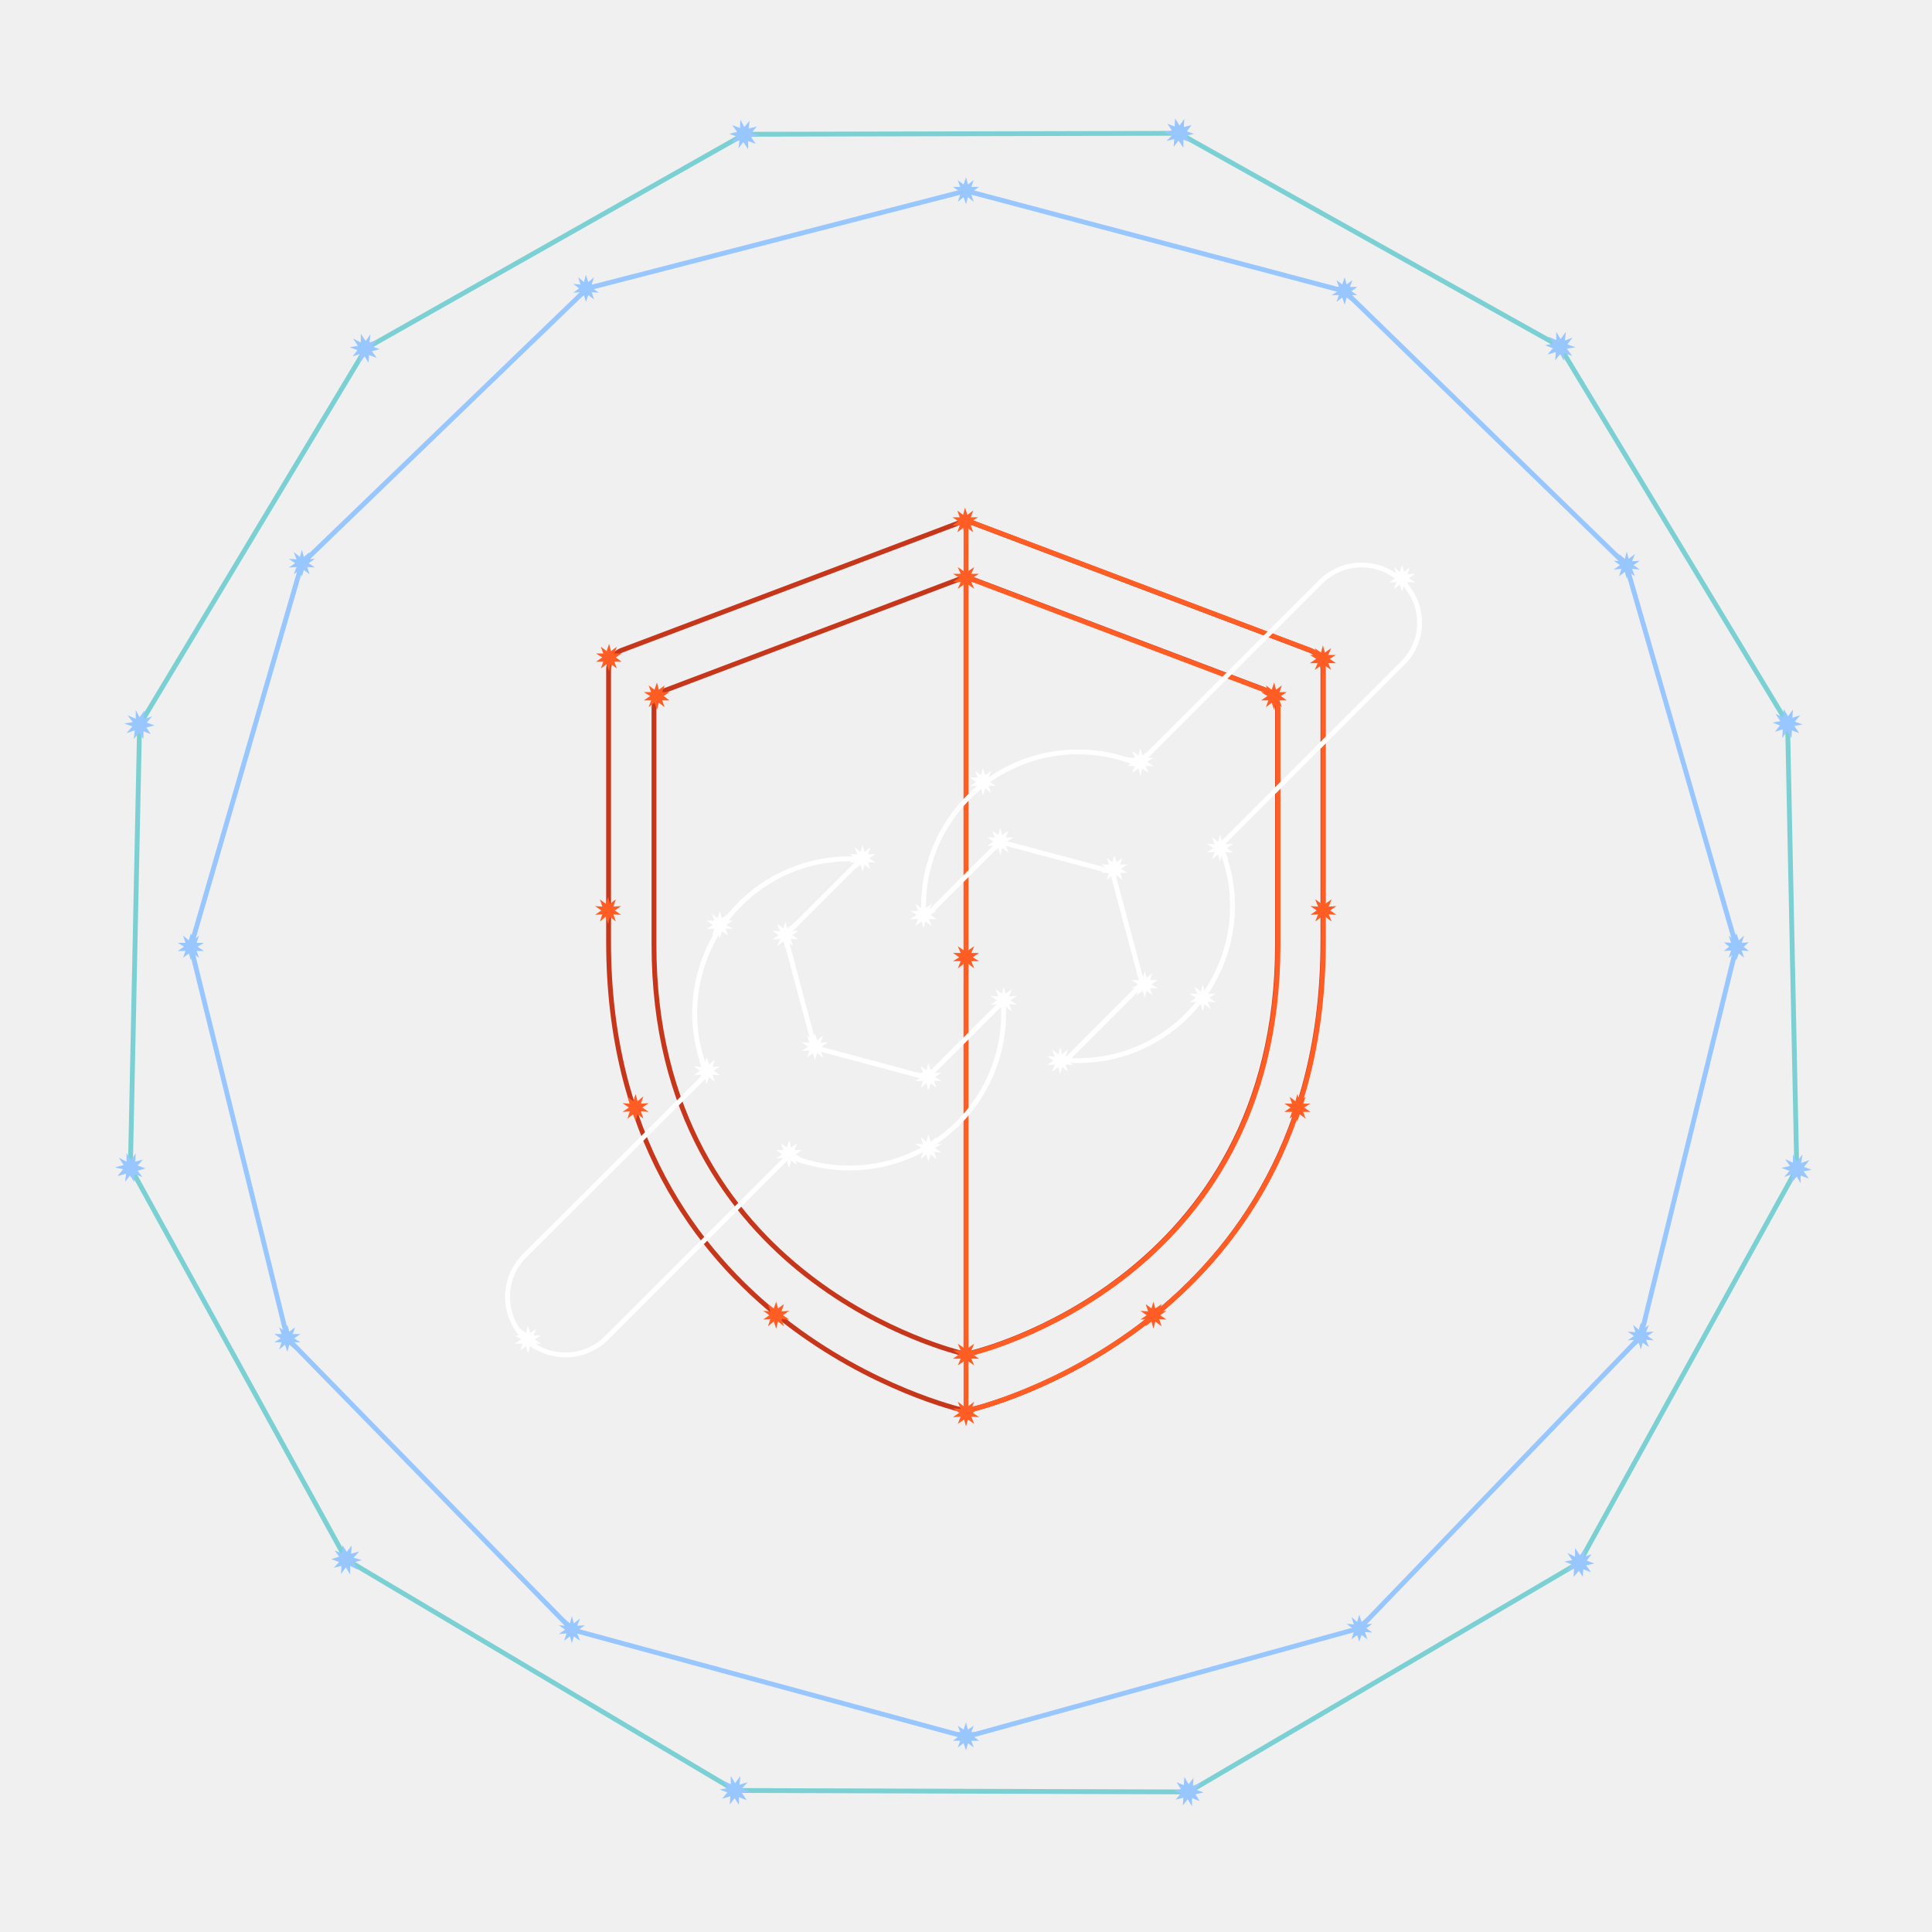
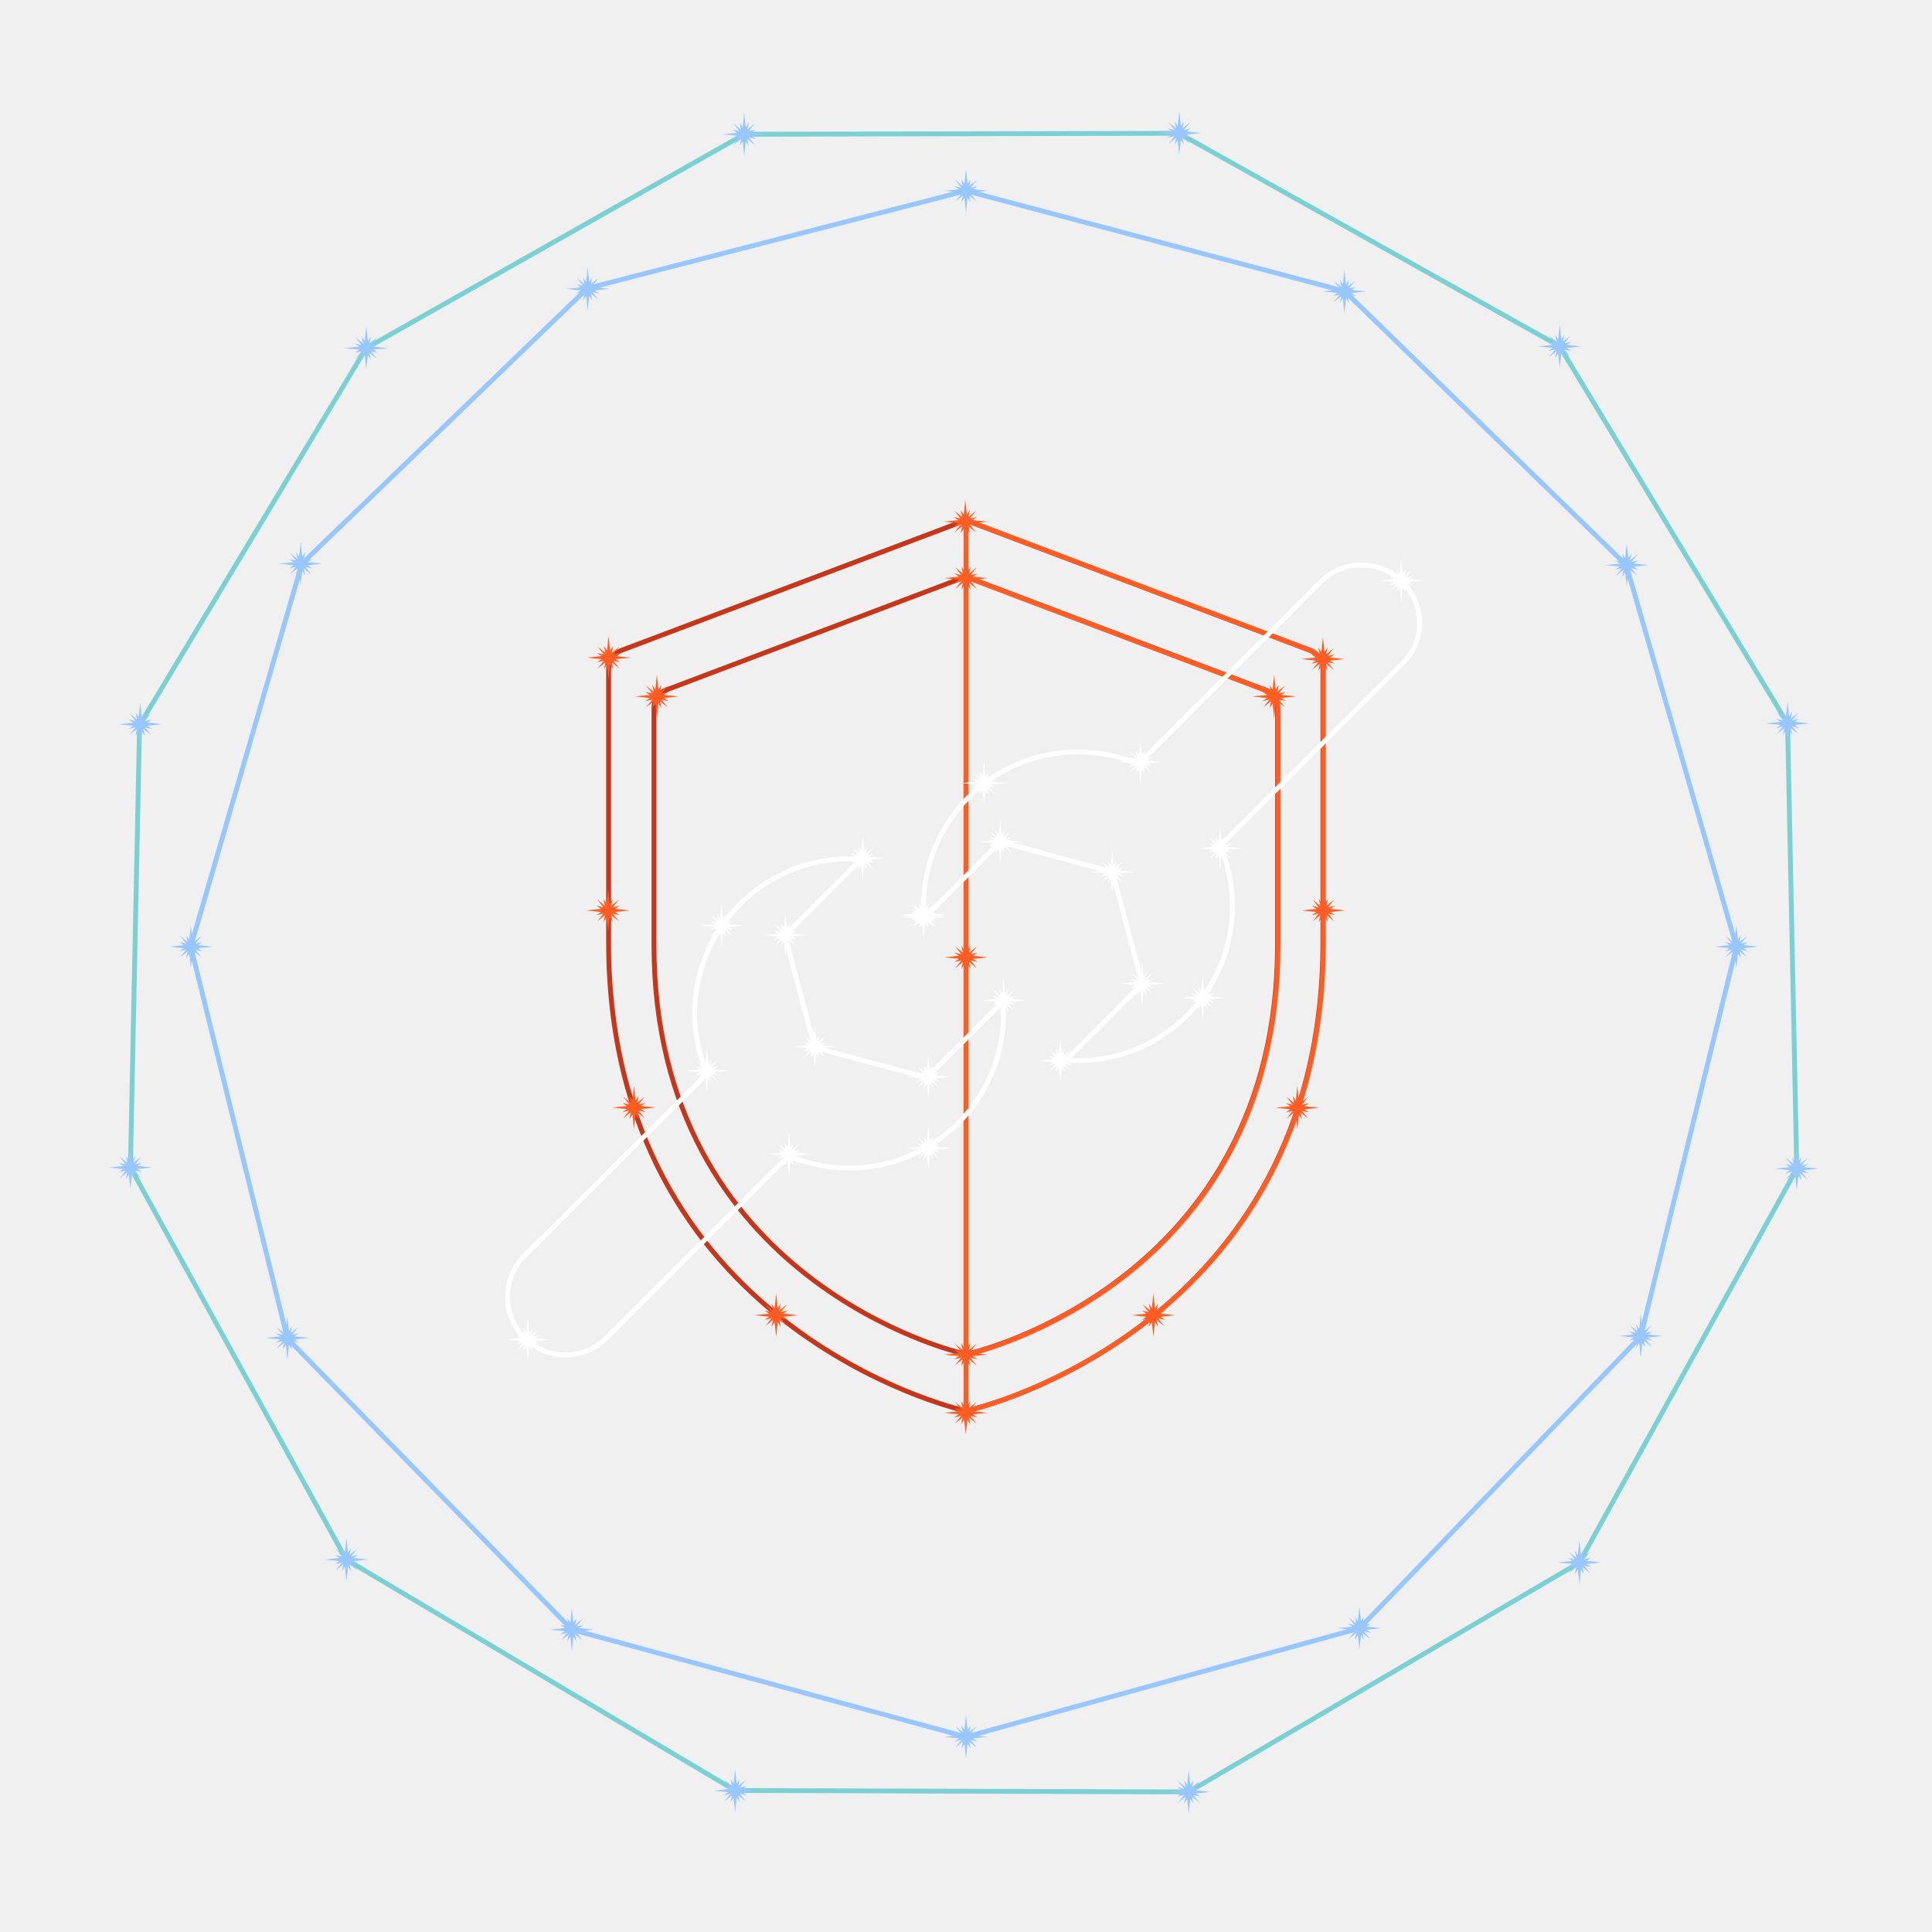
- <svg xmlns="http://www.w3.org/2000/svg" xml:space="preserve" id="esl-logo" x="0" y="0" baseProfile="tiny" version="1.2" viewBox="0 0 400 400">
+ <svg xmlns="http://www.w3.org/2000/svg" xmlns:xlink="http://www.w3.org/1999/xlink" version="1.1" id="esl-logo" viewBox="0 0 400 400" enable-background="new 0 0 400 400" xml:space="preserve">
+   <symbol id="esl-logo-star" viewBox="-2.8 -2.8 5.6 5.6" stroke-width="0.3">
+     <polygon points="0,2.8 0.2,0.9 0.6,1.5 0.4,0.6 1.4,1.4 0.6,0.4 1.5,0.6 0.9,0.2 2.8,0 0.9,-0.2 1.5,-0.6 0.6,-0.4 1.4,-1.4 0.4,-0.6 0.6,-1.5 0.2,-0.9 0,-2.8 -0.2,-0.9 -0.6,-1.5 -0.4,-0.6 -1.4,-1.4 -0.6,-0.4 -1.5,-0.6 -0.9,-0.2 -2.8,0 -0.9,0.2 -1.5,0.6 -0.6,0.4 -1.4,1.4 -0.4,0.6 -0.6,1.5 -0.2,0.9" />
+   </symbol>
  <g id="esl-logo-shield">
-     <path id="esl-logo-shield-main_1_" fill="none" stroke="#C6361A" stroke-miterlimit="10" d="M200 292c-.3 0-.6 0-.9-.1-.7-.2-73.1-17-73.1-96.9v-56.3c0-1.8 1.1-3.5 2.8-4.1l69.6-26.3c1-.4 2.1-.4 3.1 0l69.6 26.3c1.7.6 2.8 2.3 2.8 4.1V195c0 79.9-72.3 96.8-73.1 96.9-.2.1-.5.1-.8.1z" />
-     <path id="esl-logo-shield-main-right" fill="none" stroke="#FF5D24" stroke-miterlimit="10" d="M200 108v184c.3 0 .6 0 .9-.1.7-.2 73.1-17 73.1-96.9v-56.3c0-1.8-1.1-3.5-2.8-4.1l-69.6-26.3c-.6-.2-1.1-.3-1.6-.3z" />
-     <path id="esl-logo-shield-inner" fill="none" stroke="#C6361A" stroke-miterlimit="10" d="M200 280.3c-.3 0-.5 0-.8-.1-.6-.2-63.8-14.8-63.8-84.6v-49.1c0-1.6 1-3.1 2.4-3.6l60.8-23c.9-.3 1.8-.3 2.7 0l60.8 23c1.5.5 2.4 2 2.4 3.6v49.1c0 69.8-63.1 84.5-63.8 84.6-.2.1-.4.1-.7.1z" />
-     <path id="esl-logo-shield-inner-right" fill="none" stroke="#FF5D24" stroke-miterlimit="10" d="M200 119.7V280.4c.3 0 .5 0 .8-.1.6-.2 63.8-14.8 63.8-84.6v-49.1c0-1.6-1-3.1-2.4-3.6l-60.8-23c-.5-.2-1-.3-1.4-.3z" />
+     <path id="esl-logo-shield-main_1_" fill="none" stroke="#C6361A" stroke-miterlimit="10" d="M200,292c-0.3,0-0.6,0-0.9-0.1 c-0.7-0.2-73.1-17-73.1-96.9v-56.3c0-1.8,1.1-3.5,2.8-4.1l69.6-26.3c1-0.4,2.1-0.4,3.1,0l69.6,26.3c1.7,0.6,2.8,2.3,2.8,4.1V195 c0,79.9-72.3,96.8-73.1,96.9C200.6,292,200.3,292,200,292L200,292z" />
+     <path id="esl-logo-shield-main-right" fill="none" stroke="#FF5D24" stroke-miterlimit="10" d="M200,108v184c0.3,0,0.6,0,0.9-0.1 c0.7-0.2,73.1-17,73.1-96.9v-56.3c0-1.8-1.1-3.5-2.8-4.1l-69.6-26.3C201,108.1,200.5,108,200,108L200,108z" />
+     <path id="esl-logo-shield-inner" fill="none" stroke="#C6361A" stroke-miterlimit="10" d="M200,280.3c-0.3,0-0.5,0-0.8-0.1 c-0.6-0.2-63.8-14.8-63.8-84.6v-49.1c0-1.6,1-3.1,2.4-3.6l60.8-23c0.9-0.3,1.8-0.3,2.7,0l60.8,23c1.5,0.5,2.4,2,2.4,3.6v49.1 c0,69.8-63.1,84.5-63.8,84.6C200.5,280.3,200.3,280.3,200,280.3L200,280.3z" />
+     <path id="esl-logo-shield-inner-right" fill="none" stroke="#FF5D24" stroke-miterlimit="10" d="M200,119.7v160.7 c0.3,0,0.5,0,0.8-0.1c0.6-0.2,63.8-14.8,63.8-84.6v-49.1c0-1.6-1-3.1-2.4-3.6l-60.8-23C200.9,119.8,200.4,119.7,200,119.7 L200,119.7z" />
    <g id="esl-logo-shield-stars" fill="#FF5D24">
-       <path d="m126.1 133.3.4 1.5 1.2-.9-.5 1.4h1.5l-1.2.8 1.2.9h-1.5l.5 1.4-1.2-.9-.4 1.5-.5-1.5-1.2.9.5-1.4h-1.5l1.3-.9-1.3-.8h1.5l-.5-1.4 1.2.9z" />
-       <path d="m125.9 185.7.4 1.4 1.2-.9-.5 1.5 1.6-.1-1.3.9 1.3.9-1.6-.1.5 1.5-1.2-1-.4 1.5-.5-1.5-1.2 1 .5-1.5-1.5.1 1.3-.9-1.3-.9 1.5.1-.5-1.5 1.2.9z" />
-       <path d="m200 289.7.4 1.5 1.3-1-.6 1.5 1.6-.1-1.3.9 1.3.9-1.6-.1.6 1.5-1.3-.9-.4 1.4-.4-1.4-1.3.9.6-1.5-1.6.1 1.3-.9-1.3-.9 1.6.1-.6-1.5 1.3 1z" />
-       <path d="m131.6 226.5.4 1.5 1.2-1-.5 1.5 1.6-.1-1.3.9 1.3.9-1.6-.1.5 1.5-1.2-.9-.4 1.4-.5-1.4-1.2.9.5-1.5-1.5.1 1.3-.9-1.3-.9 1.5.1-.5-1.5 1.2 1z" />
-       <path d="m268.6 226.5.5 1.5 1.2-.9-.5 1.4h1.5l-1.3.8 1.3.9h-1.5l.5 1.4-1.2-.9-.5 1.5-.4-1.5-1.2.9.5-1.4h-1.6l1.3-.9-1.3-.8h1.6l-.5-1.4 1.2.9z" />
-       <path d="m274 185.7.4 1.4 1.3-.9-.6 1.5 1.6-.1-1.3.9 1.3.9-1.6-.1.6 1.5-1.3-1-.4 1.5-.4-1.5-1.3 1 .6-1.5-1.6.1 1.3-.9-1.3-.9 1.6.1-.6-1.5 1.3.9z" />
-       <path d="m273.9 133.6.4 1.5 1.3-.9-.6 1.4h1.6l-1.3.8 1.3.9H275l.6 1.4-1.3-.9-.4 1.5-.4-1.5-1.3.9.6-1.4h-1.6l1.3-.9-1.3-.8h1.6l-.6-1.4 1.3.9z" />
-       <path d="m200 116.8.4 1.5 1.3-.9-.6 1.4h1.6l-1.3.8 1.3.9h-1.6l.6 1.4-1.3-.9-.4 1.5-.4-1.5-1.3.9.6-1.4h-1.6l1.3-.9-1.3-.8h1.6l-.6-1.4 1.3.9z" />
-       <path d="m199.8 105.1.5 1.5 1.2-.9-.5 1.4h1.5l-1.3.8 1.3.9H201l.5 1.4-1.2-.9-.5 1.5-.4-1.5-1.2.9.5-1.4h-1.5l1.2-.9-1.2-.8h1.5l-.5-1.4 1.2.9z" />
-       <path d="m200 195.4.4 1.4 1.3-.9-.6 1.4h1.6l-1.3.9 1.3.8h-1.6l.6 1.5-1.3-1-.4 1.5-.4-1.5-1.3 1 .6-1.5h-1.6l1.3-.8-1.3-.9h1.6l-.6-1.4 1.3.9z" />
-       <path d="m200 277.6.4 1.5 1.3-.9-.6 1.4h1.6l-1.3.8 1.3.9h-1.6l.6 1.4-1.3-.9-.4 1.5-.4-1.5-1.3.9.6-1.4h-1.6l1.3-.9-1.3-.8h1.6l-.6-1.4 1.3.9z" />
-       <path d="m238.8 269.5.4 1.4 1.3-.9-.5 1.5 1.5-.1-1.3.9 1.3.9-1.5-.1.5 1.5-1.3-1-.4 1.5-.4-1.5-1.2 1 .5-1.5-1.6.1 1.3-.9-1.3-.9 1.6.1-.5-1.5 1.2.9z" />
-       <path d="m160.7 269.5.4 1.4 1.2-.9-.5 1.5 1.6-.1-1.3.9 1.3.9-1.6-.1.5 1.5-1.2-1-.4 1.5-.5-1.5-1.2 1 .5-1.5-1.5.1 1.3-.9-1.3-.9 1.5.1-.5-1.5 1.2.9z" />
-       <path d="m263.8 141.3.4 1.5 1.2-.9-.5 1.4h1.5l-1.2.8 1.2.9h-1.5l.5 1.4-1.2-.9-.4 1.5-.5-1.5-1.2.9.5-1.4h-1.5l1.3-.9-1.3-.8h1.5l-.5-1.4 1.2.9z" />
-       <path d="m136 141.3.4 1.5 1.2-.9-.5 1.4h1.5l-1.2.8 1.2.9h-1.5l.5 1.4-1.2-.9-.4 1.5-.5-1.5-1.2.9.5-1.4h-1.5l1.3-.9-1.3-.8h1.5l-.5-1.4 1.2.9z" />
+       <use xlink:href="#esl-logo-star" width="9" height="9" x="-4.5" y="-4.5" transform="matrix(1 0 0 -1 199.95 280.45)" />
+       <use xlink:href="#esl-logo-star" width="9" height="9" x="-4.5" y="-4.5" transform="matrix(1 0 0 -1 199.95 292.5)" />
+       <use xlink:href="#esl-logo-star" width="9" height="9" x="-4.5" y="-4.5" transform="matrix(1 0 0 -1 160.7 272.3)" />
+       <use xlink:href="#esl-logo-star" width="9" height="9" x="-4.5" y="-4.5" transform="matrix(1 0 0 -1 131.2563 229.3)" />
+       <use xlink:href="#esl-logo-star" width="9" height="9" x="-4.5" y="-4.5" transform="matrix(1 0 0 -1 200 119.7)" />
+       <use xlink:href="#esl-logo-star" width="9" height="9" x="-4.5" y="-4.5" transform="matrix(1 0 0 -1 274 188.5)" />
+       <use xlink:href="#esl-logo-star" width="9" height="9" x="-4.5" y="-4.5" transform="matrix(1 0 0 -1 268.6 229.35)" />
+       <use xlink:href="#esl-logo-star" width="9" height="9" x="-4.5" y="-4.5" transform="matrix(1 0 0 -1 238.8 272.3)" />
+       <use xlink:href="#esl-logo-star" width="9" height="9" x="-4.5" y="-4.5" transform="matrix(1 0 0 -1 199.85 108)" />
+       <use xlink:href="#esl-logo-star" width="9" height="9" x="-4.5" y="-4.5" transform="matrix(1 0 0 -1 273.9 136.45)" />
+       <use xlink:href="#esl-logo-star" width="9" height="9" x="-4.5" y="-4.5" transform="matrix(1 0 0 -1 263.8 144.2)" />
+       <use xlink:href="#esl-logo-star" width="9" height="9" x="-4.5" y="-4.5" transform="matrix(1 0 0 -1 200 198.2)" />
+       <use xlink:href="#esl-logo-star" width="9" height="9" x="-4.5" y="-4.5" transform="matrix(1 0 0 -1 125.9 188.5)" />
+       <use xlink:href="#esl-logo-star" width="9" height="9" x="-4.5" y="-4.5" transform="matrix(1 0 0 -1 136 144.2)" />
+       <use xlink:href="#esl-logo-star" width="9" height="9" x="-4.5" y="-4.5" transform="matrix(1 0 0 -1 126 136.15)" />
    </g>
  </g>
  <g id="esl-logo-wrenches">
    <g id="esl-logo-wrench-left">
-       <path id="esl-logo-wrench-left-main" fill="none" stroke="#FFF" stroke-miterlimit="10" d="m207.7 207.3-15.8 15.8-23.2-6.2-6.2-23.2 15.8-15.8c-9-.7-18.2 2.4-25.1 9.3-9.5 9.5-11.8 23.5-6.8 35.1L108.6 260c-4.7 4.7-4.7 12.3 0 17s12.3 4.7 17 0l37.7-37.7c11.6 4.9 25.6 2.7 35.1-6.8 6.9-6.9 10-16.2 9.3-25.2z" />
-       <g id="esl-logo-wrench-left-stars" fill="#FFF">
-         <path d="m162.6 190.8.4 1.4 1.2-.9-.5 1.5 1.6-.1-1.3.9 1.3.9-1.6-.1.5 1.5-1.2-1-.4 1.5-.4-1.5-1.3 1 .6-1.5-1.6.1 1.3-.9-1.3-.9 1.6.1-.6-1.5 1.3.9z" />
-         <path d="m178.6 174.9.4 1.5 1.2-1-.5 1.5 1.6-.1-1.3.9 1.3.9-1.6-.1.5 1.5-1.2-1-.4 1.5-.4-1.5-1.3 1 .6-1.5-1.6.1 1.3-.9-1.3-.9 1.6.1-.6-1.5 1.3 1z" />
-         <path d="m168.7 213.9.5 1.5 1.2-1-.5 1.5 1.5-.1-1.3.9 1.3.9-1.5-.1.5 1.5-1.2-1-.5 1.5-.4-1.5-1.2 1 .5-1.5-1.6.1 1.3-.9-1.3-.9 1.6.1-.5-1.5 1.2 1z" />
-         <path d="m192.2 220.1.5 1.5 1.2-.9-.5 1.4h1.5l-1.3.9 1.3.8h-1.5l.5 1.4-1.2-.9-.5 1.5-.4-1.5-1.2.9.5-1.4h-1.6l1.3-.8-1.3-.9h1.6l-.5-1.4 1.2.9z" />
-         <path d="m207.8 204.3.4 1.4 1.3-.9-.6 1.5 1.6-.1-1.3.9 1.3.9-1.6-.1.6 1.5-1.3-1-.4 1.5-.4-1.5-1.3 1 .6-1.5-1.6.1 1.3-.9-1.3-.9 1.6.1-.6-1.5 1.3.9z" />
-         <path d="m146.3 218.9.5 1.5 1.2-1-.5 1.5 1.5-.1-1.2.9 1.2.9-1.5-.1.5 1.5-1.2-1-.5 1.5-.4-1.5-1.2 1 .5-1.5-1.5.1 1.2-.9-1.2-.9 1.5.1-.5-1.5 1.2 1z" />
-         <path d="m163.4 236.1.4 1.5 1.2-.9-.5 1.4h1.5l-1.2.9 1.2.8h-1.5l.5 1.4-1.2-.9-.4 1.5-.5-1.5-1.2.9.5-1.4h-1.5l1.2-.8-1.2-.9h1.5l-.5-1.4 1.2.9z" />
-         <path d="m149 188.6.5 1.5 1.2-.9-.5 1.4h1.5l-1.3.9 1.3.8h-1.5l.5 1.4-1.2-.9-.5 1.5-.4-1.5-1.2.9.5-1.4h-1.6l1.3-.8-1.3-.9h1.6l-.5-1.4 1.2.9z" />
-         <path d="m192.2 234.9.5 1.5 1.2-1-.5 1.5 1.5-.1-1.3.9 1.3.9-1.5-.1.5 1.5-1.2-1-.5 1.5-.4-1.5-1.2 1 .5-1.5-1.6.1 1.3-.9-1.3-.9 1.6.1-.5-1.5 1.2 1z" />
-         <path d="m109.3 274.5.5 1.5 1.2-.9-.5 1.4h1.5l-1.3.8 1.3.9h-1.5l.5 1.4-1.2-.9-.5 1.5-.4-1.5-1.2.9.5-1.4h-1.6l1.3-.9-1.3-.8h1.6l-.5-1.4 1.2.9z" />
+       <path id="esl-logo-wrench-left-main" fill="none" stroke="#FFFFFF" stroke-miterlimit="10" d="M207.7,207.3l-15.8,15.8l-23.2-6.2 l-6.2-23.2l15.8-15.8c-9-0.7-18.2,2.4-25.1,9.3c-9.5,9.5-11.8,23.5-6.8,35.1L108.6,260c-4.7,4.7-4.7,12.3,0,17s12.3,4.7,17,0 l37.7-37.7c11.6,4.9,25.6,2.7,35.1-6.8C205.3,225.6,208.4,216.3,207.7,207.3z" />
+       <g id="esl-logo-wrench-left-stars" fill="#FFFFFF">
+         <use xlink:href="#esl-logo-star" width="9" height="9" x="-4.5" y="-4.5" transform="matrix(1 0 0 -1 207.8 207.1)" />
+         <use xlink:href="#esl-logo-star" width="9" height="9" x="-4.5" y="-4.5" transform="matrix(1 0 0 -1 192.2 237.7)" />
+         <use xlink:href="#esl-logo-star" width="9" height="9" x="-4.5" y="-4.5" transform="matrix(1 0 0 -1 192.2 222.95)" />
+         <use xlink:href="#esl-logo-star" width="9" height="9" x="-4.5" y="-4.5" transform="matrix(1 0 0 -1 168.7 216.7)" />
+         <use xlink:href="#esl-logo-star" width="9" height="9" x="-4.5" y="-4.5" transform="matrix(1 0 0 -1 162.6 193.6)" />
+         <use xlink:href="#esl-logo-star" width="9" height="9" x="-4.5" y="-4.5" transform="matrix(1 0 0 -1 109.3 277.35)" />
+         <use xlink:href="#esl-logo-star" width="9" height="9" x="-4.5" y="-4.5" transform="matrix(1 0 0 -1 146.35 221.7)" />
+         <use xlink:href="#esl-logo-star" width="9" height="9" x="-4.5" y="-4.5" transform="matrix(1 0 0 -1 149.3912 191.6265)" />
+         <use xlink:href="#esl-logo-star" width="9" height="9" x="-4.5" y="-4.5" transform="matrix(1 0 0 -1 178.6 177.7)" />
+         <use xlink:href="#esl-logo-star" width="9" height="9" x="-4.5" y="-4.5" transform="matrix(1 0 0 -1 163.35 238.95)" />
      </g>
    </g>
    <g id="esl-logo-wrench-right">
-       <path id="esl-logo-wrench-right-main" fill="none" stroke="#FFF" stroke-miterlimit="10" d="M290.4 120.5c-4.7-4.7-12.3-4.7-17 0l-37.7 37.7c-11.6-4.9-25.6-2.7-35.1 6.8-6.9 6.9-10 16.1-9.3 25.1l15.8-15.8 23.2 6.2 6.2 23.2-15.8 15.8c9 .7 18.2-2.4 25.1-9.3 9.5-9.5 11.8-23.5 6.8-35.1l37.7-37.7c4.8-4.6 4.8-12.2.1-16.9z" />
-       <g id="esl-logo-wrench-right-stars" fill="#FFF">
-         <path d="m191.2 186.6.4 1.5 1.3-1-.6 1.5h1.6l-1.3.8 1.3.9h-1.6l.6 1.4-1.3-.9-.4 1.4-.4-1.4-1.3.9.6-1.4h-1.6l1.3-.9-1.3-.8h1.6l-.6-1.5 1.3 1z" />
-         <path d="m237 201 .4 1.4 1.2-.9-.5 1.4h1.6l-1.3.9 1.3.8h-1.6l.5 1.5-1.2-1-.4 1.5-.4-1.5-1.3 1 .6-1.5h-1.6l1.3-.8-1.3-.9h1.6l-.6-1.4 1.3.9z" />
-         <path d="m236.1 154.9.4 1.5 1.3-.9-.6 1.4h1.6l-1.3.8 1.3.9h-1.6l.6 1.4-1.3-.9-.4 1.5-.4-1.5-1.3.9.6-1.4h-1.6l1.3-.9-1.3-.8h1.6l-.6-1.4 1.3.9z" />
-         <path d="m207.1 171.4.4 1.5 1.3-.9-.6 1.4h1.6l-1.3.8 1.3.9h-1.6l.6 1.4-1.3-.9-.4 1.5-.4-1.5-1.3.9.6-1.4h-1.6l1.3-.9-1.3-.8h1.6l-.6-1.4 1.3.9z" />
-         <path d="m203.5 159 .5 1.5 1.2-.9-.5 1.4h1.5l-1.3.9 1.3.8h-1.5l.5 1.5-1.2-1-.5 1.5-.4-1.5-1.2 1 .5-1.5h-1.6l1.3-.8-1.3-.9h1.6l-.5-1.4 1.2.9z" />
-         <path d="m249 203.8.4 1.5 1.2-1-.5 1.5 1.6-.1-1.3.9 1.3.9-1.6-.1.5 1.5-1.2-1-.4 1.5-.4-1.5-1.3 1 .6-1.5-1.6.1 1.3-.9-1.3-.9 1.6.1-.6-1.5 1.3 1z" />
-         <path d="m230.7 177.1.5 1.4 1.2-.9-.5 1.4h1.5l-1.3.9 1.3.8h-1.5l.5 1.5-1.2-1-.5 1.5-.4-1.5-1.2 1 .5-1.5H228l1.3-.8-1.3-.9h1.6l-.5-1.4 1.2.9z" />
-         <path d="m219.5 216.8.4 1.5 1.2-1-.5 1.5 1.6-.1-1.3.9 1.3.9-1.6-.1.5 1.5-1.2-1-.4 1.5-.4-1.5-1.3 1 .6-1.5-1.6.1 1.3-.9-1.3-.9 1.6.1-.6-1.5 1.3 1z" />
-         <path d="m252.6 172.8.4 1.5 1.3-1-.6 1.5 1.6-.1-1.3.9 1.3.9-1.6-.1.6 1.5-1.3-1-.4 1.5-.4-1.5-1.3 1 .6-1.5-1.6.1 1.3-.9-1.3-.9 1.6.1-.6-1.5 1.3 1z" />
-         <path d="m290.3 116.9.4 1.5 1.2-1-.5 1.5 1.6-.1-1.3.9 1.3.9-1.6-.1.5 1.5-1.2-1-.4 1.5-.5-1.5-1.2 1 .5-1.5-1.5.1 1.3-.9-1.3-.9 1.5.1-.5-1.5 1.2 1z" />
+       <path id="esl-logo-wrench-right-main" fill="none" stroke="#FFFFFF" stroke-miterlimit="10" d="M290.4,120.5 c-4.7-4.7-12.3-4.7-17,0l-37.7,37.7c-11.6-4.9-25.6-2.7-35.1,6.8c-6.9,6.9-10,16.1-9.3,25.1l15.8-15.8l23.2,6.2l6.2,23.2 l-15.8,15.8c9,0.7,18.2-2.4,25.1-9.3c9.5-9.5,11.8-23.5,6.8-35.1l37.7-37.7C295.1,132.8,295.1,125.2,290.4,120.5L290.4,120.5z" />
+       <g id="esl-logo-wrench-right-stars" fill="#FFFFFF">
+         <use xlink:href="#esl-logo-star" width="9" height="9" x="-4.5" y="-4.5" transform="matrix(1 0 0 -1 236.4375 203.6333)" />
+         <use xlink:href="#esl-logo-star" width="9" height="9" x="-4.5" y="-4.5" transform="matrix(1 0 0 -1 249 206.6)" />
+         <use xlink:href="#esl-logo-star" width="9" height="9" x="-4.5" y="-4.5" transform="matrix(1 0 0 -1 252.6 175.6)" />
+         <use xlink:href="#esl-logo-star" width="9" height="9" x="-4.5" y="-4.5" transform="matrix(1 0 0 -1 219.5 219.6)" />
+         <use xlink:href="#esl-logo-star" width="9" height="9" x="-4.5" y="-4.5" transform="matrix(1 0 0 -1 290.125 120.1875)" />
+         <use xlink:href="#esl-logo-star" width="9" height="9" x="-4.5" y="-4.5" transform="matrix(1 0 0 -1 230.2781 180.525)" />
+         <use xlink:href="#esl-logo-star" width="9" height="9" x="-4.5" y="-4.5" transform="matrix(1 0 0 -1 207.1 174.25)" />
+         <use xlink:href="#esl-logo-star" width="9" height="9" x="-4.5" y="-4.5" transform="matrix(1 0 0 -1 203.7188 162.1313)" />
+         <use xlink:href="#esl-logo-star" width="9" height="9" x="-4.5" y="-4.5" transform="matrix(1 0 0 -1 191.25 189.4)" />
+         <use xlink:href="#esl-logo-star" width="9" height="9" x="-4.5" y="-4.5" transform="matrix(1 0 0 -1 191.25 189.4853)" />
+         <use xlink:href="#esl-logo-star" width="9" height="9" x="-4.5" y="-4.5" transform="matrix(1 0 0 -1 191.25 189.8618)" />
+         <use xlink:href="#esl-logo-star" width="9" height="9" x="-4.5" y="-4.5" transform="matrix(1 0 0 -1 236.1 157.75)" />
      </g>
    </g>
  </g>
  <g id="esl-logo-border">
-     <path id="esl-logo-border-outer" fill="none" stroke="#7bd0d3" stroke-miterlimit="10" d="m28.9 150.1 46.9-78 78.3-44.3 90-.2 78.8 44.1 47.2 78.1L372 242l-45 81.5-80.9 47.5-93.9-.3-80.5-47.8L27 241.7z" />
-     <path id="esl-logo-border-inner" fill="none" stroke="#98C6FF" stroke-miterlimit="10" d="m62.5 116.7 59.1-57L200 39.5l78.4 20.8 58.3 56.7 22.8 79-19.8 80.7-58.2 60.4-81.5 22.5-81.6-22.2-58.9-60.3-20-81.1z" />
+     <path id="esl-logo-border-outer" fill="none" stroke="#7BD0D3" stroke-miterlimit="10" d="M28.9,150.1l46.9-78l78.3-44.3l90-0.2 l78.8,44.1l47.2,78.1L372,242l-45,81.5L246.1,371l-93.9-0.3l-80.5-47.8L27,241.7L28.9,150.1z" />
+     <path id="esl-logo-border-inner" fill="none" stroke="#98C6FF" stroke-miterlimit="10" d="M62.5,116.7l59.1-57L200,39.5l78.4,20.8 l58.3,56.7l22.8,79l-19.8,80.7l-58.2,60.4L200,359.6l-81.6-22.2l-58.9-60.3l-20-81.1L62.5,116.7z" />
    <g id="esl-logo-border-outer-stars" fill="#98C6FF">
-       <path d="m70.9 319.9.9 1.4 1-1.3-.1 1.7 1.7-.5-1.2 1.3 1.7.5-1.7.5.9 1.5-1.6-.8v1.8l-.9-1.5-1 1.4.1-1.7-1.6.4 1.1-1.2-1.6-.6 1.6-.5-.9-1.3 1.5.6z" />
-       <path d="m245.2 367.9.9 1.5 1-1.3-.1 1.6 1.7-.5-1.2 1.3 1.7.6-1.7.4.9 1.4-1.6-.6v1.7l-.9-1.5-1 1.3.1-1.6-1.6.4 1.1-1.3-1.6-.5 1.6-.4-.9-1.4 1.5.6z" />
-       <path d="m74.7 69.1 1 1.5 1-1.4-.2 1.7 1.6-.5-1.1 1.3 1.6.6-1.6.4 1 1.4-1.6-.6-.1 1.6-.8-1.3-1.1 1.3.1-1.8-1.5.5 1-1.3-1.6-.6 1.7-.3-1-1.5 1.6.8z" />
-       <path d="m28.1 147 .8 1.5 1-1.4-.1 1.8 1.7-.6-1.1 1.3 1.6.6-1.7.4.9 1.4-1.5-.6v1.6l-.9-1.3-1.1 1.3.2-1.8-1.7.6 1.2-1.4-1.7-.6 1.8-.3-1.1-1.4 1.7.7z" />
-       <path d="m153.3 24.8.8 1.5 1.1-1.3-.2 1.6 1.7-.4-1.1 1.3 1.6.5-1.7.4 1 1.4-1.6-.6v1.7l-1-1.5-1 1.3.2-1.6-1.7.4 1.2-1.2-1.6-.6 1.6-.4-1-1.4 1.6.6z" />
-       <path d="m243.3 24.5.9 1.5 1-1.4-.1 1.7 1.6-.4-1 1.3 1.5.5-1.6.4.9 1.4-1.5-.6v1.7l-1-1.5-1 1.3.1-1.6-1.6.4 1.2-1.2-1.7-.6 1.6-.4-.9-1.4 1.5.6z" />
-       <path d="m26.2 238.7.9 1.5 1-1.4-.1 1.7 1.6-.4-1.1 1.2 1.6.6-1.6.5 1 1.3-1.6-.6-.1 1.6-.9-1.3-1 1.3.2-1.7-1.8.5 1.2-1.4-1.7-.4 1.8-.5-1-1.5 1.6.8z" />
-       <path d="m369.3 146.8.9 1.5 1-1.4-.1 1.7 1.6-.5-1.1 1.3 1.6.6-1.7.3 1 1.5-1.5-.6-.1 1.6-.9-1.4-1 1.4.1-1.8-1.6.5 1-1.3-1.5-.6 1.6-.3-1-1.5 1.6.7z" />
-       <path d="m326.1 320.5 1 1.5 1-1.4-.1 1.7 1.5-.5-1 1.3 1.6.6-1.7.4 1 1.4-1.6-.6-.1 1.6-.8-1.3-1.1 1.3.1-1.8-1.5.6 1-1.4-1.5-.6 1.6-.3-1-1.5 1.6.8z" />
-       <path d="m322.2 68.7.9 1.5 1.1-1.5-.2 1.8 1.6-.6-1.1 1.4 1.7.6-1.8.3 1.1 1.5-1.7-.6v1.6l-.8-1.4-1 1.3.1-1.7-1.7.5 1.1-1.3-1.6-.6 1.7-.4-1-1.4 1.6.7z" />
-       <path d="m151.3 367.7.9 1.5 1.1-1.5-.2 1.8 1.7-.5-1.2 1.3 1.7.6-1.7.3 1 1.5-1.6-.6v1.6l-.9-1.4-1 1.3.1-1.7-1.7.5 1.1-1.3-1.6-.6 1.7-.3-.9-1.5 1.5.7z" />
-       <path d="m371.2 239 .8 1.5 1.2-1.5-.3 1.8 1.7-.6-1.1 1.4 1.6.6-1.7.3 1.1 1.5-1.7-.6v1.6l-.8-1.4-1.1 1.3.1-1.8-1.6.6 1.1-1.3-1.7-.6 1.8-.4-1-1.4 1.6.7z" />
+       <use xlink:href="#esl-logo-star" width="9" height="9" x="-4.5" y="-4.5" transform="matrix(1 0 0 -1 29.0313 149.9375)" />
+       <use xlink:href="#esl-logo-star" width="9" height="9" x="-4.5" y="-4.5" transform="matrix(1 0 0 -1 75.8333 72.0833)" />
+       <use xlink:href="#esl-logo-star" width="9" height="9" x="-4.5" y="-4.5" transform="matrix(1 0 0 -1 27 241.7188)" />
+       <use xlink:href="#esl-logo-star" width="9" height="9" x="-4.5" y="-4.5" transform="matrix(1 0 0 -1 71.7274 322.8941)" />
+       <use xlink:href="#esl-logo-star" width="9" height="9" x="-4.5" y="-4.5" transform="matrix(1 0 0 -1 152.1969 370.7344)" />
+       <use xlink:href="#esl-logo-star" width="9" height="9" x="-4.5" y="-4.5" transform="matrix(1 0 0 -1 246.125 371)" />
+       <use xlink:href="#esl-logo-star" width="9" height="9" x="-4.5" y="-4.5" transform="matrix(1 0 0 -1 327 323.4844)" />
+       <use xlink:href="#esl-logo-star" width="9" height="9" x="-4.5" y="-4.5" transform="matrix(1 0 0 -1 372 241.9608)" />
+       <use xlink:href="#esl-logo-star" width="9" height="9" x="-4.5" y="-4.5" transform="matrix(1 0 0 -1 370.1042 149.7708)" />
+       <use xlink:href="#esl-logo-star" width="9" height="9" x="-4.5" y="-4.5" transform="matrix(1 0 0 -1 322.9294 71.7176)" />
+       <use xlink:href="#esl-logo-star" width="9" height="9" x="-4.5" y="-4.5" transform="matrix(1 0 0 -1 244.1569 27.5451)" />
+       <use xlink:href="#esl-logo-star" width="9" height="9" x="-4.5" y="-4.5" transform="matrix(1 0 0 -1 154.0781 27.7969)" />
    </g>
    <g id="esl-logo-border-inner-stars" fill="#98C6FF">
-       <path d="m59.5 274.3.4 1.4 1.2-.9-.5 1.4h1.6l-1.3.9 1.3.8h-1.6l.5 1.5-1.2-1-.4 1.5-.5-1.5-1.2 1 .5-1.5h-1.5l1.3-.8-1.3-.9h1.5l-.5-1.4 1.2.9z" />
-       <path d="m200 356.6.4 1.5 1.2-.8-.5 1.3h1.6l-1.3.8 1.3 1h-1.6l.5 1.4-1.2-.9-.4 1.5-.5-1.5-1.2.9.5-1.4h-1.5l1.3-1-1.3-.8h1.5l-.5-1.3 1.2.8z" />
-       <path d="m121.3 56.9.5 1.5 1.2-1-.5 1.5 1.5-.1-1.3.9 1.3.9-1.5-.1.5 1.5-1.2-.9-.5 1.4-.4-1.4-1.2.9.5-1.5-1.5.1 1.2-.9-1.2-.9 1.5.1-.5-1.5 1.2 1z" />
-       <path d="m62.5 113.8.4 1.5 1.2-1-.5 1.5 1.6-.1-1.3.9 1.3.9-1.6-.1.5 1.5-1.2-.9-.4 1.4-.4-1.4-1.3.9.6-1.5-1.6.1 1.3-.9-1.3-.9 1.6.1-.6-1.5 1.3 1z" />
-       <path d="m200 36.7.4 1.5 1.2-.9-.5 1.4h1.6l-1.3.9 1.3.7h-1.6l.5 1.5-1.2-1-.4 1.5-.5-1.5-1.2 1 .5-1.5h-1.5l1.3-.7-1.3-.9h1.5l-.5-1.4 1.2.9z" />
-       <path d="m278.4 57.4.4 1.5 1.2-.9-.5 1.4h1.5l-1.2.9 1.2.8h-1.5l.5 1.4-1.2-.9-.4 1.5-.5-1.5-1.2.9.5-1.4h-1.5l1.3-.8-1.3-.9h1.5l-.5-1.4 1.2.9z" />
-       <path d="m39.5 193.2.5 1.5 1.2-1-.5 1.5h1.5l-1.3.8 1.3.9h-1.5l.5 1.4-1.2-.9-.5 1.4-.4-1.4-1.2.9.5-1.4h-1.6l1.3-.9-1.3-.8h1.6l-.5-1.5 1.2 1z" />
-       <path d="m359.5 193.2.5 1.5 1.1-1-.5 1.5 1.5-.1-1.1.9 1.1.9-1.5-.1.5 1.5-1.1-.9-.5 1.4-.5-1.4-1.1.9.5-1.5-1.5.1 1.1-.9-1.1-.9 1.5.1-.5-1.5 1.1 1z" />
-       <path d="m281.4 334.3.5 1.5 1.2-1-.5 1.5 1.5-.1-1.2.9 1.2.9-1.5-.1.5 1.5-1.2-.9-.5 1.4-.4-1.4-1.2.9.5-1.5-1.5.1 1.2-.9-1.2-.9 1.5.1-.5-1.5 1.2 1z" />
-       <path d="m336.8 114.2.4 1.5 1.3-1-.6 1.5 1.6-.1-1.3.9 1.3.9-1.6-.1.6 1.5-1.3-.9-.4 1.4-.4-1.4-1.2.9.5-1.5-1.6.1 1.3-.9-1.3-.9 1.6.1-.5-1.5 1.2 1z" />
-       <path d="m118.4 334.6.4 1.5 1.3-1-.6 1.5 1.6-.1-1.3.9 1.3.9-1.6-.1.6 1.5-1.3-.9-.4 1.4-.4-1.4-1.2.9.5-1.5-1.6.1 1.3-.9-1.3-.9 1.6.1-.5-1.5 1.2 1z" />
-       <path d="m339.7 273.8.4 1.5 1.3-1-.6 1.5 1.6-.1-1.3.9 1.3.9-1.6-.1.6 1.5-1.3-.9-.4 1.4-.4-1.4-1.2.9.5-1.5-1.6.1 1.3-.9-1.3-.9 1.6.1-.5-1.5 1.2 1z" />
+       <use xlink:href="#esl-logo-star" width="9" height="9" x="-4.5" y="-4.5" transform="matrix(1 0 0 -1 39.5 196)" />
+       <use xlink:href="#esl-logo-star" width="9" height="9" x="-4.5" y="-4.5" transform="matrix(1 0 0 -1 359.5 196)" />
+       <use xlink:href="#esl-logo-star" width="9" height="9" x="-4.5" y="-4.5" transform="matrix(1 0 0 -1 336.8 117)" />
+       <use xlink:href="#esl-logo-star" width="9" height="9" x="-4.5" y="-4.5" transform="matrix(1 0 0 -1 200 359.6)" />
+       <use xlink:href="#esl-logo-star" width="9" height="9" x="-4.5" y="-4.5" transform="matrix(1 0 0 -1 59.5 276.9958)" />
+       <use xlink:href="#esl-logo-star" width="9" height="9" x="-4.5" y="-4.5" transform="matrix(1 0 0 -1 118.4 337.4)" />
+       <use xlink:href="#esl-logo-star" width="9" height="9" x="-4.5" y="-4.5" transform="matrix(1 0 0 -1 281.45 337.1)" />
+       <use xlink:href="#esl-logo-star" width="9" height="9" x="-4.5" y="-4.5" transform="matrix(1 0 0 -1 339.7 276.6)" />
+       <use xlink:href="#esl-logo-star" width="9" height="9" x="-4.5" y="-4.5" transform="matrix(1 0 0 -1 62.25 116.7083)" />
+       <use xlink:href="#esl-logo-star" width="9" height="9" x="-4.5" y="-4.5" transform="matrix(1 0 0 -1 200 39.5)" />
+       <use xlink:href="#esl-logo-star" width="9" height="9" x="-4.5" y="-4.5" transform="matrix(1 0 0 -1 278.3438 60.3438)" />
+       <use xlink:href="#esl-logo-star" width="9" height="9" x="-4.5" y="-4.5" transform="matrix(1 0 0 -1 121.6719 59.8125)" />
    </g>
  </g>
</svg>
